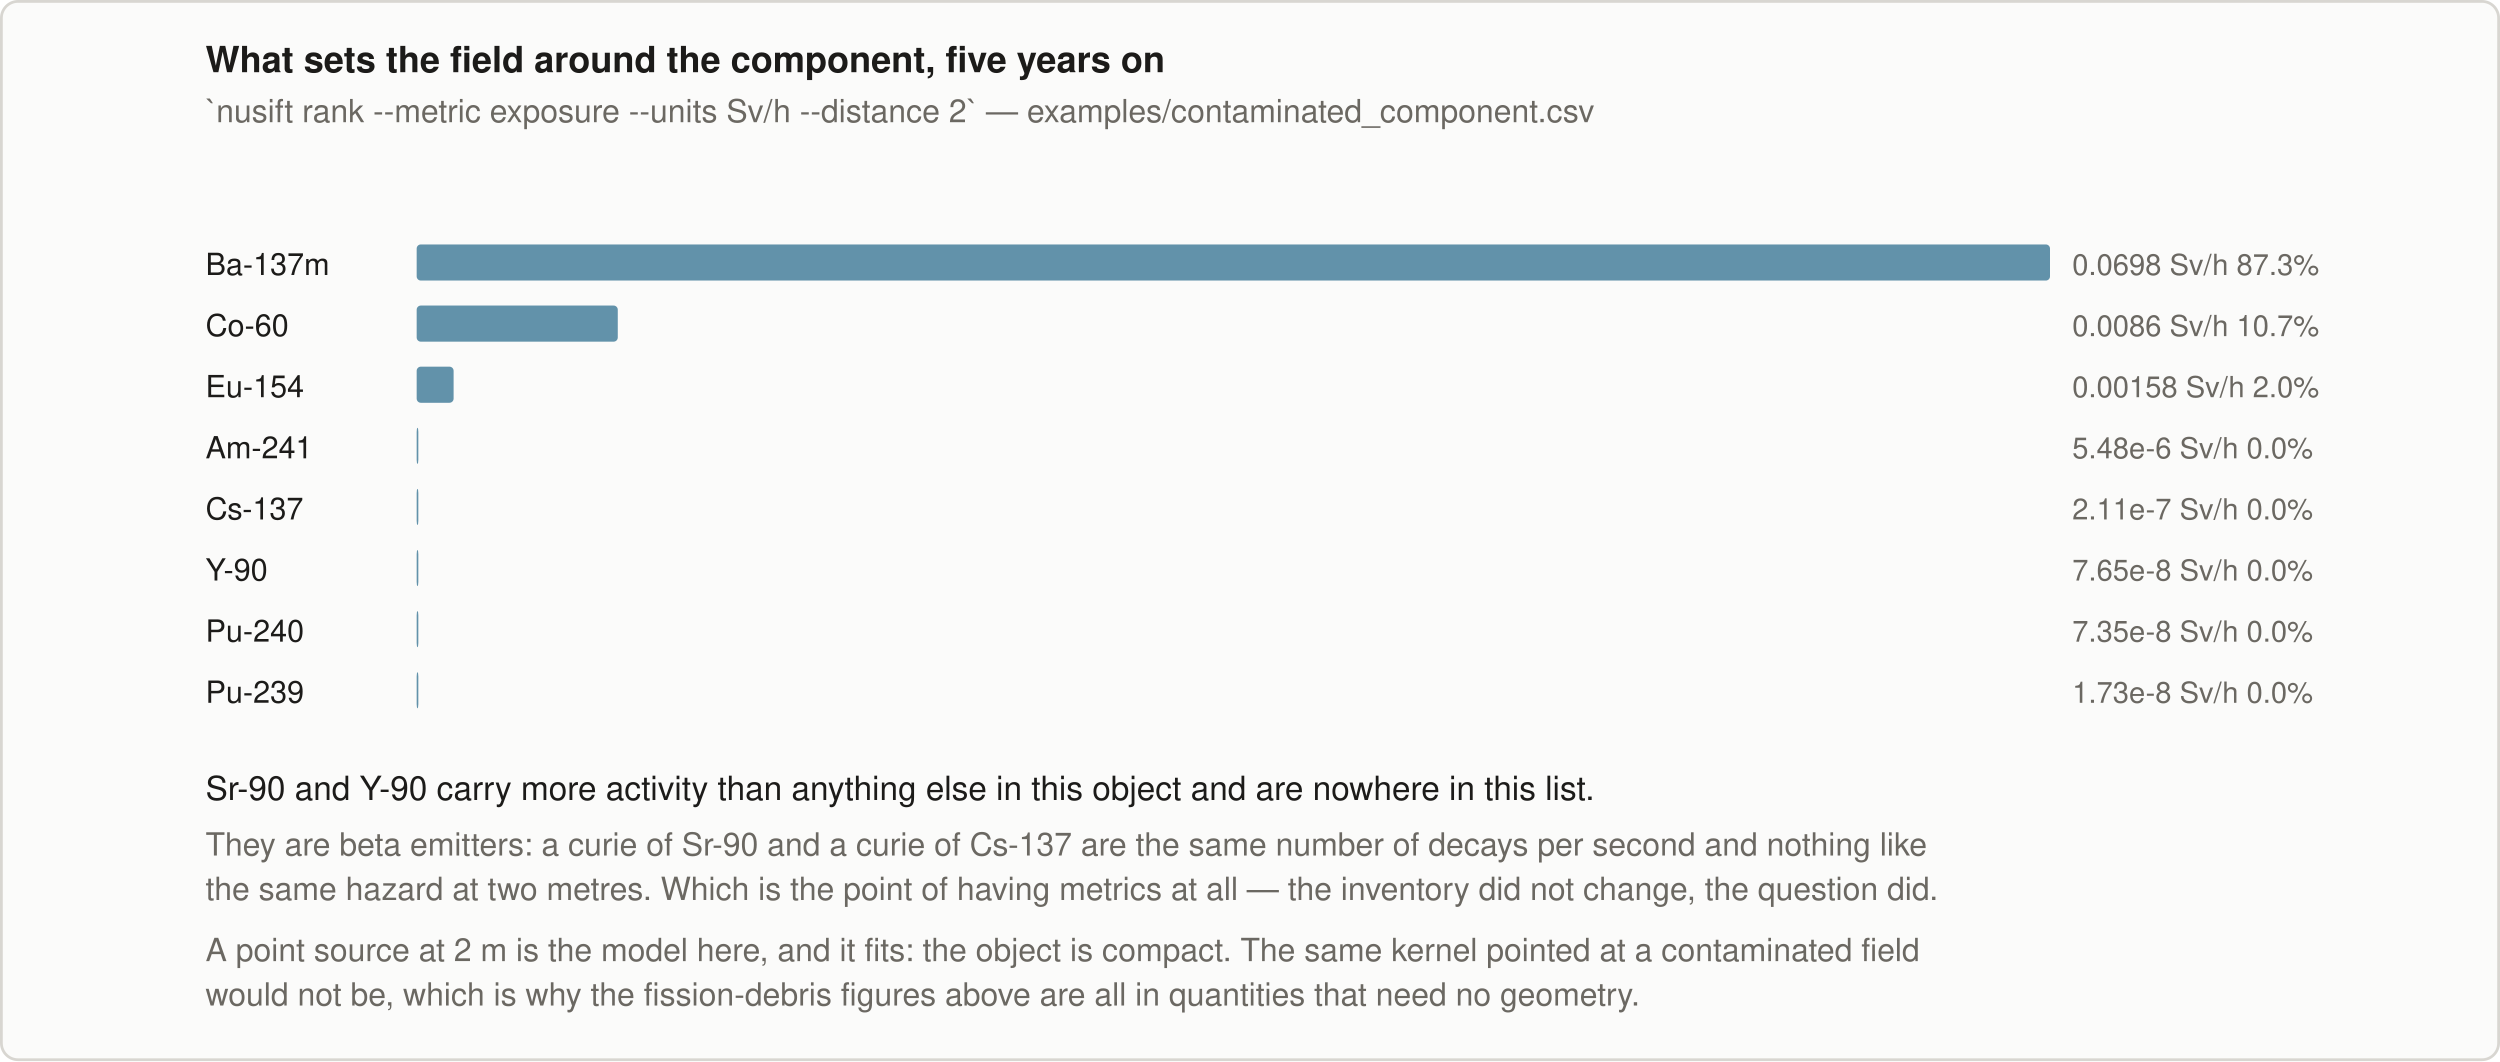
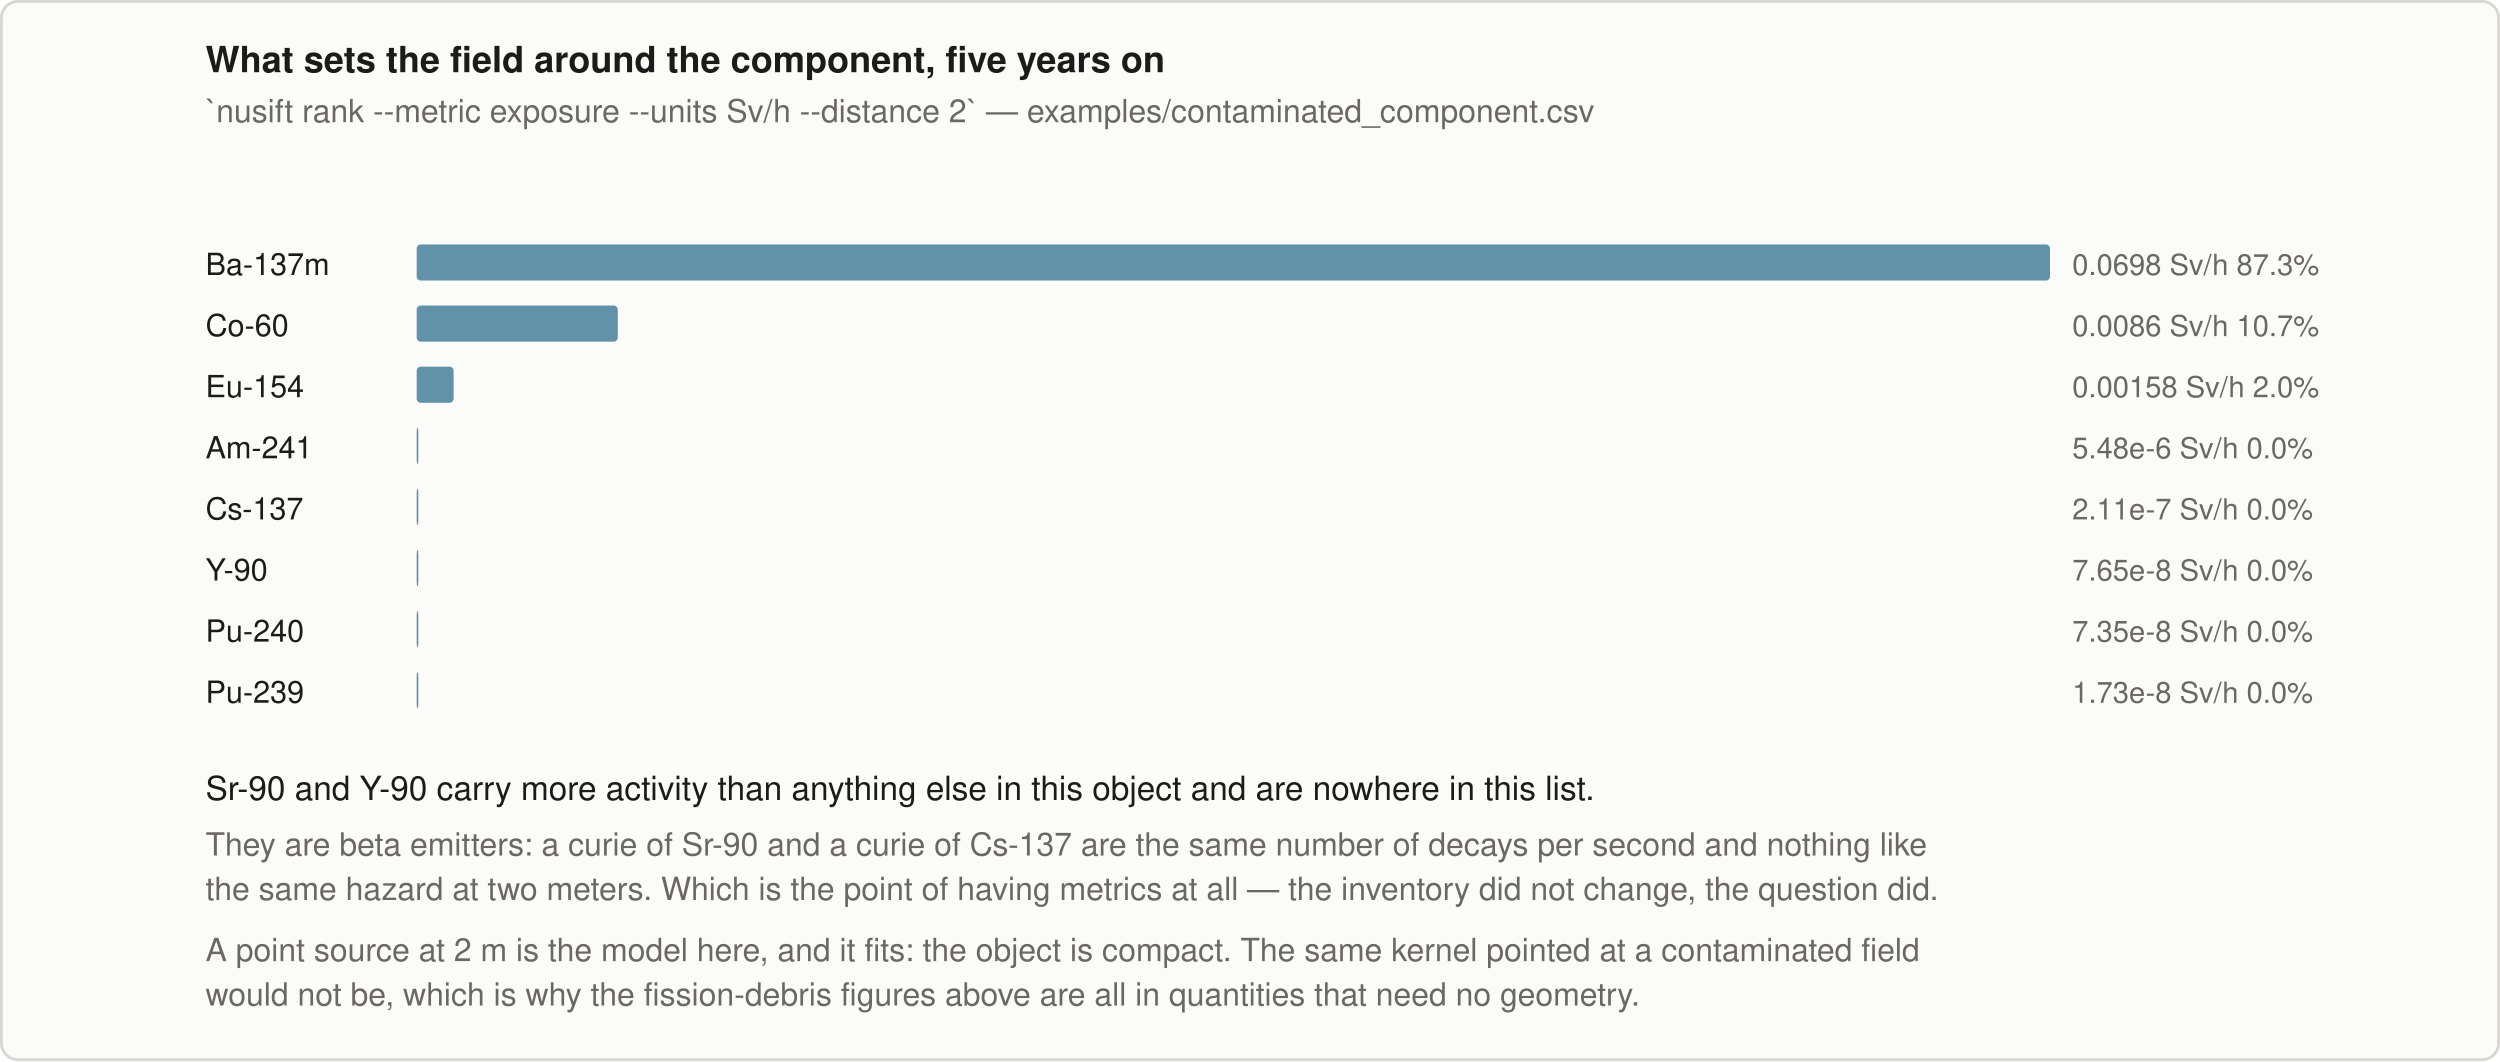
<svg xmlns="http://www.w3.org/2000/svg" viewBox="0 0 900 382" width="900" height="382" role="img" aria-label="Exposure ranking around a compact source">
  <style>
  .bg     { fill: #fbfbfa; stroke: #d8d6d1; }
  .ink    { fill: #1c1b19; }
  .muted  { fill: #6b6862; }
  .axis   { stroke: #b4b1ab; fill: none; }
  .grid   { stroke: #e6e4df; fill: none; }
  .curve  { stroke: #2f6f8f; fill: none; }
  .fill-a { fill: #2f6f8f; }
  .fill-b { fill: #b4551f; }
  .accent { stroke: #b4551f; fill: none; }
  .warn   { fill: #b4551f; }
  .band   { fill: #b4551f; }
  .box    { fill: none; stroke: #b4b1ab; }
  .s0 { stroke: #2f6f8f; fill: none; } .t0 { fill: #2f6f8f; }
  .s1 { stroke: #b4551f; fill: none; } .t1 { fill: #b4551f; }
  .s2 { stroke: #4d7c4d; fill: none; } .t2 { fill: #4d7c4d; }
  .s3 { stroke: #7a5aa0; fill: none; } .t3 { fill: #7a5aa0; }
  .s4 { stroke: #a03a5a; fill: none; } .t4 { fill: #a03a5a; }
  .s5 { stroke: #7a6a3a; fill: none; } .t5 { fill: #7a6a3a; }
  .s6 { stroke: #3a7a7a; fill: none; } .t6 { fill: #3a7a7a; }
  .s7 { stroke: #8a5a3a; fill: none; } .t7 { fill: #8a5a3a; }
  text    { font-family: -apple-system, BlinkMacSystemFont, "Segoe UI", Helvetica, Arial, sans-serif; }
  @media (prefers-color-scheme: dark) {
    .bg     { fill: #12161c; stroke: #2b3239; }
    .ink    { fill: #e6edf3; }
    .muted  { fill: #9aa4ae; }
    .axis   { stroke: #4a545e; }
    .grid   { stroke: #232a31; }
    .curve  { stroke: #6cb6d9; }
    .fill-a { fill: #6cb6d9; }
    .fill-b { fill: #e08a4c; }
    .accent { stroke: #e08a4c; }
    .warn   { fill: #e08a4c; }
    .band   { fill: #e08a4c; }
    .box    { stroke: #4a545e; }
    .s0 { stroke: #6cb6d9; } .t0 { fill: #6cb6d9; }
    .s1 { stroke: #e08a4c; } .t1 { fill: #e08a4c; }
    .s2 { stroke: #7fbf7f; } .t2 { fill: #7fbf7f; }
    .s3 { stroke: #b49ae0; } .t3 { fill: #b49ae0; }
    .s4 { stroke: #e07f9f; } .t4 { fill: #e07f9f; }
    .s5 { stroke: #c9b56a; } .t5 { fill: #c9b56a; }
    .s6 { stroke: #6ac9c9; } .t6 { fill: #6ac9c9; }
    .s7 { stroke: #d19a72; } .t7 { fill: #d19a72; }
  }
</style>
  <rect class="bg" x="0.5" y="0.5" width="899" height="381" rx="6" />
  <text class="ink" x="74.0" y="26.0" font-size="13" text-anchor="start" font-weight="600">What sets the field around the component, five years on</text>
  <text class="muted" x="74.0" y="44.0" font-size="11.5" text-anchor="start" font-weight="normal">`nusift rank --metric exposure --units Sv/h --distance 2` — examples/contaminated_component.csv</text>
  <text class="ink" x="74.0" y="99.0" font-size="11" text-anchor="start" font-weight="500">Ba-137m</text>
  <rect class="fill-a" x="150.0" y="88.0" width="588.0" height="13.0" rx="1.5" fill-opacity="0.75" stroke-width="0" />
  <text class="muted" x="746.0" y="99.0" font-size="10.5" text-anchor="start" font-weight="normal">0.0698 Sv/h   87.3%</text>
  <text class="ink" x="74.0" y="121.0" font-size="11" text-anchor="start" font-weight="500">Co-60</text>
  <rect class="fill-a" x="150.0" y="110.0" width="72.4" height="13.0" rx="1.5" fill-opacity="0.75" stroke-width="0" />
  <text class="muted" x="746.0" y="121.0" font-size="10.5" text-anchor="start" font-weight="normal">0.0086 Sv/h   10.7%</text>
  <text class="ink" x="74.0" y="143.0" font-size="11" text-anchor="start" font-weight="500">Eu-154</text>
  <rect class="fill-a" x="150.0" y="132.0" width="13.3" height="13.0" rx="1.5" fill-opacity="0.75" stroke-width="0" />
  <text class="muted" x="746.0" y="143.0" font-size="10.5" text-anchor="start" font-weight="normal">0.00158 Sv/h   2.0%</text>
  <text class="ink" x="74.0" y="165.0" font-size="11" text-anchor="start" font-weight="500">Am-241</text>
  <rect class="fill-a" x="150.0" y="154.0" width="0.6" height="13.0" rx="1.5" fill-opacity="0.75" stroke-width="0" />
  <text class="muted" x="746.0" y="165.0" font-size="10.5" text-anchor="start" font-weight="normal">5.48e-6 Sv/h   0.0%</text>
  <text class="ink" x="74.0" y="187.0" font-size="11" text-anchor="start" font-weight="500">Cs-137</text>
  <rect class="fill-a" x="150.0" y="176.0" width="0.6" height="13.0" rx="1.5" fill-opacity="0.75" stroke-width="0" />
  <text class="muted" x="746.0" y="187.0" font-size="10.5" text-anchor="start" font-weight="normal">2.11e-7 Sv/h   0.0%</text>
  <text class="ink" x="74.0" y="209.0" font-size="11" text-anchor="start" font-weight="500">Y-90</text>
  <rect class="fill-a" x="150.0" y="198.0" width="0.6" height="13.0" rx="1.5" fill-opacity="0.75" stroke-width="0" />
  <text class="muted" x="746.0" y="209.0" font-size="10.5" text-anchor="start" font-weight="normal">7.65e-8 Sv/h   0.0%</text>
  <text class="ink" x="74.0" y="231.0" font-size="11" text-anchor="start" font-weight="500">Pu-240</text>
  <rect class="fill-a" x="150.0" y="220.0" width="0.6" height="13.0" rx="1.5" fill-opacity="0.75" stroke-width="0" />
  <text class="muted" x="746.0" y="231.0" font-size="10.5" text-anchor="start" font-weight="normal">7.35e-8 Sv/h   0.0%</text>
  <text class="ink" x="74.0" y="253.0" font-size="11" text-anchor="start" font-weight="500">Pu-239</text>
  <rect class="fill-a" x="150.0" y="242.0" width="0.6" height="13.0" rx="1.5" fill-opacity="0.75" stroke-width="0" />
  <text class="muted" x="746.0" y="253.0" font-size="10.5" text-anchor="start" font-weight="normal">1.73e-8 Sv/h   0.0%</text>
  <text class="ink" x="74.0" y="288.0" font-size="12" text-anchor="start" font-weight="normal">Sr-90 and Y-90 carry more activity than anything else in this object and are nowhere in this list.</text>
  <text class="muted" x="74.0" y="308.0" font-size="11.5" text-anchor="start" font-weight="normal">They are beta emitters: a curie of Sr-90 and a curie of Cs-137 are the same number of decays per second and nothing like</text>
-   <text class="muted" x="74.0" y="324.0" font-size="11.5" text-anchor="start" font-weight="normal">the same hazard at two metres. Which is the point of having metrics at all — the inventory did not change, the question did.</text>
+   <text class="muted" x="74.0" y="324.0" font-size="11.5" text-anchor="start" font-weight="normal">the same hazard at two meters. Which is the point of having metrics at all — the inventory did not change, the question did.</text>
  <text class="muted" x="74.0" y="346.0" font-size="11.5" text-anchor="start" font-weight="normal">A point source at 2 m is the model here, and it fits: the object is compact. The same kernel pointed at a contaminated field</text>
  <text class="muted" x="74.0" y="362.0" font-size="11.5" text-anchor="start" font-weight="normal">would not be, which is why the fission-debris figures above are all in quantities that need no geometry.</text>
</svg>
